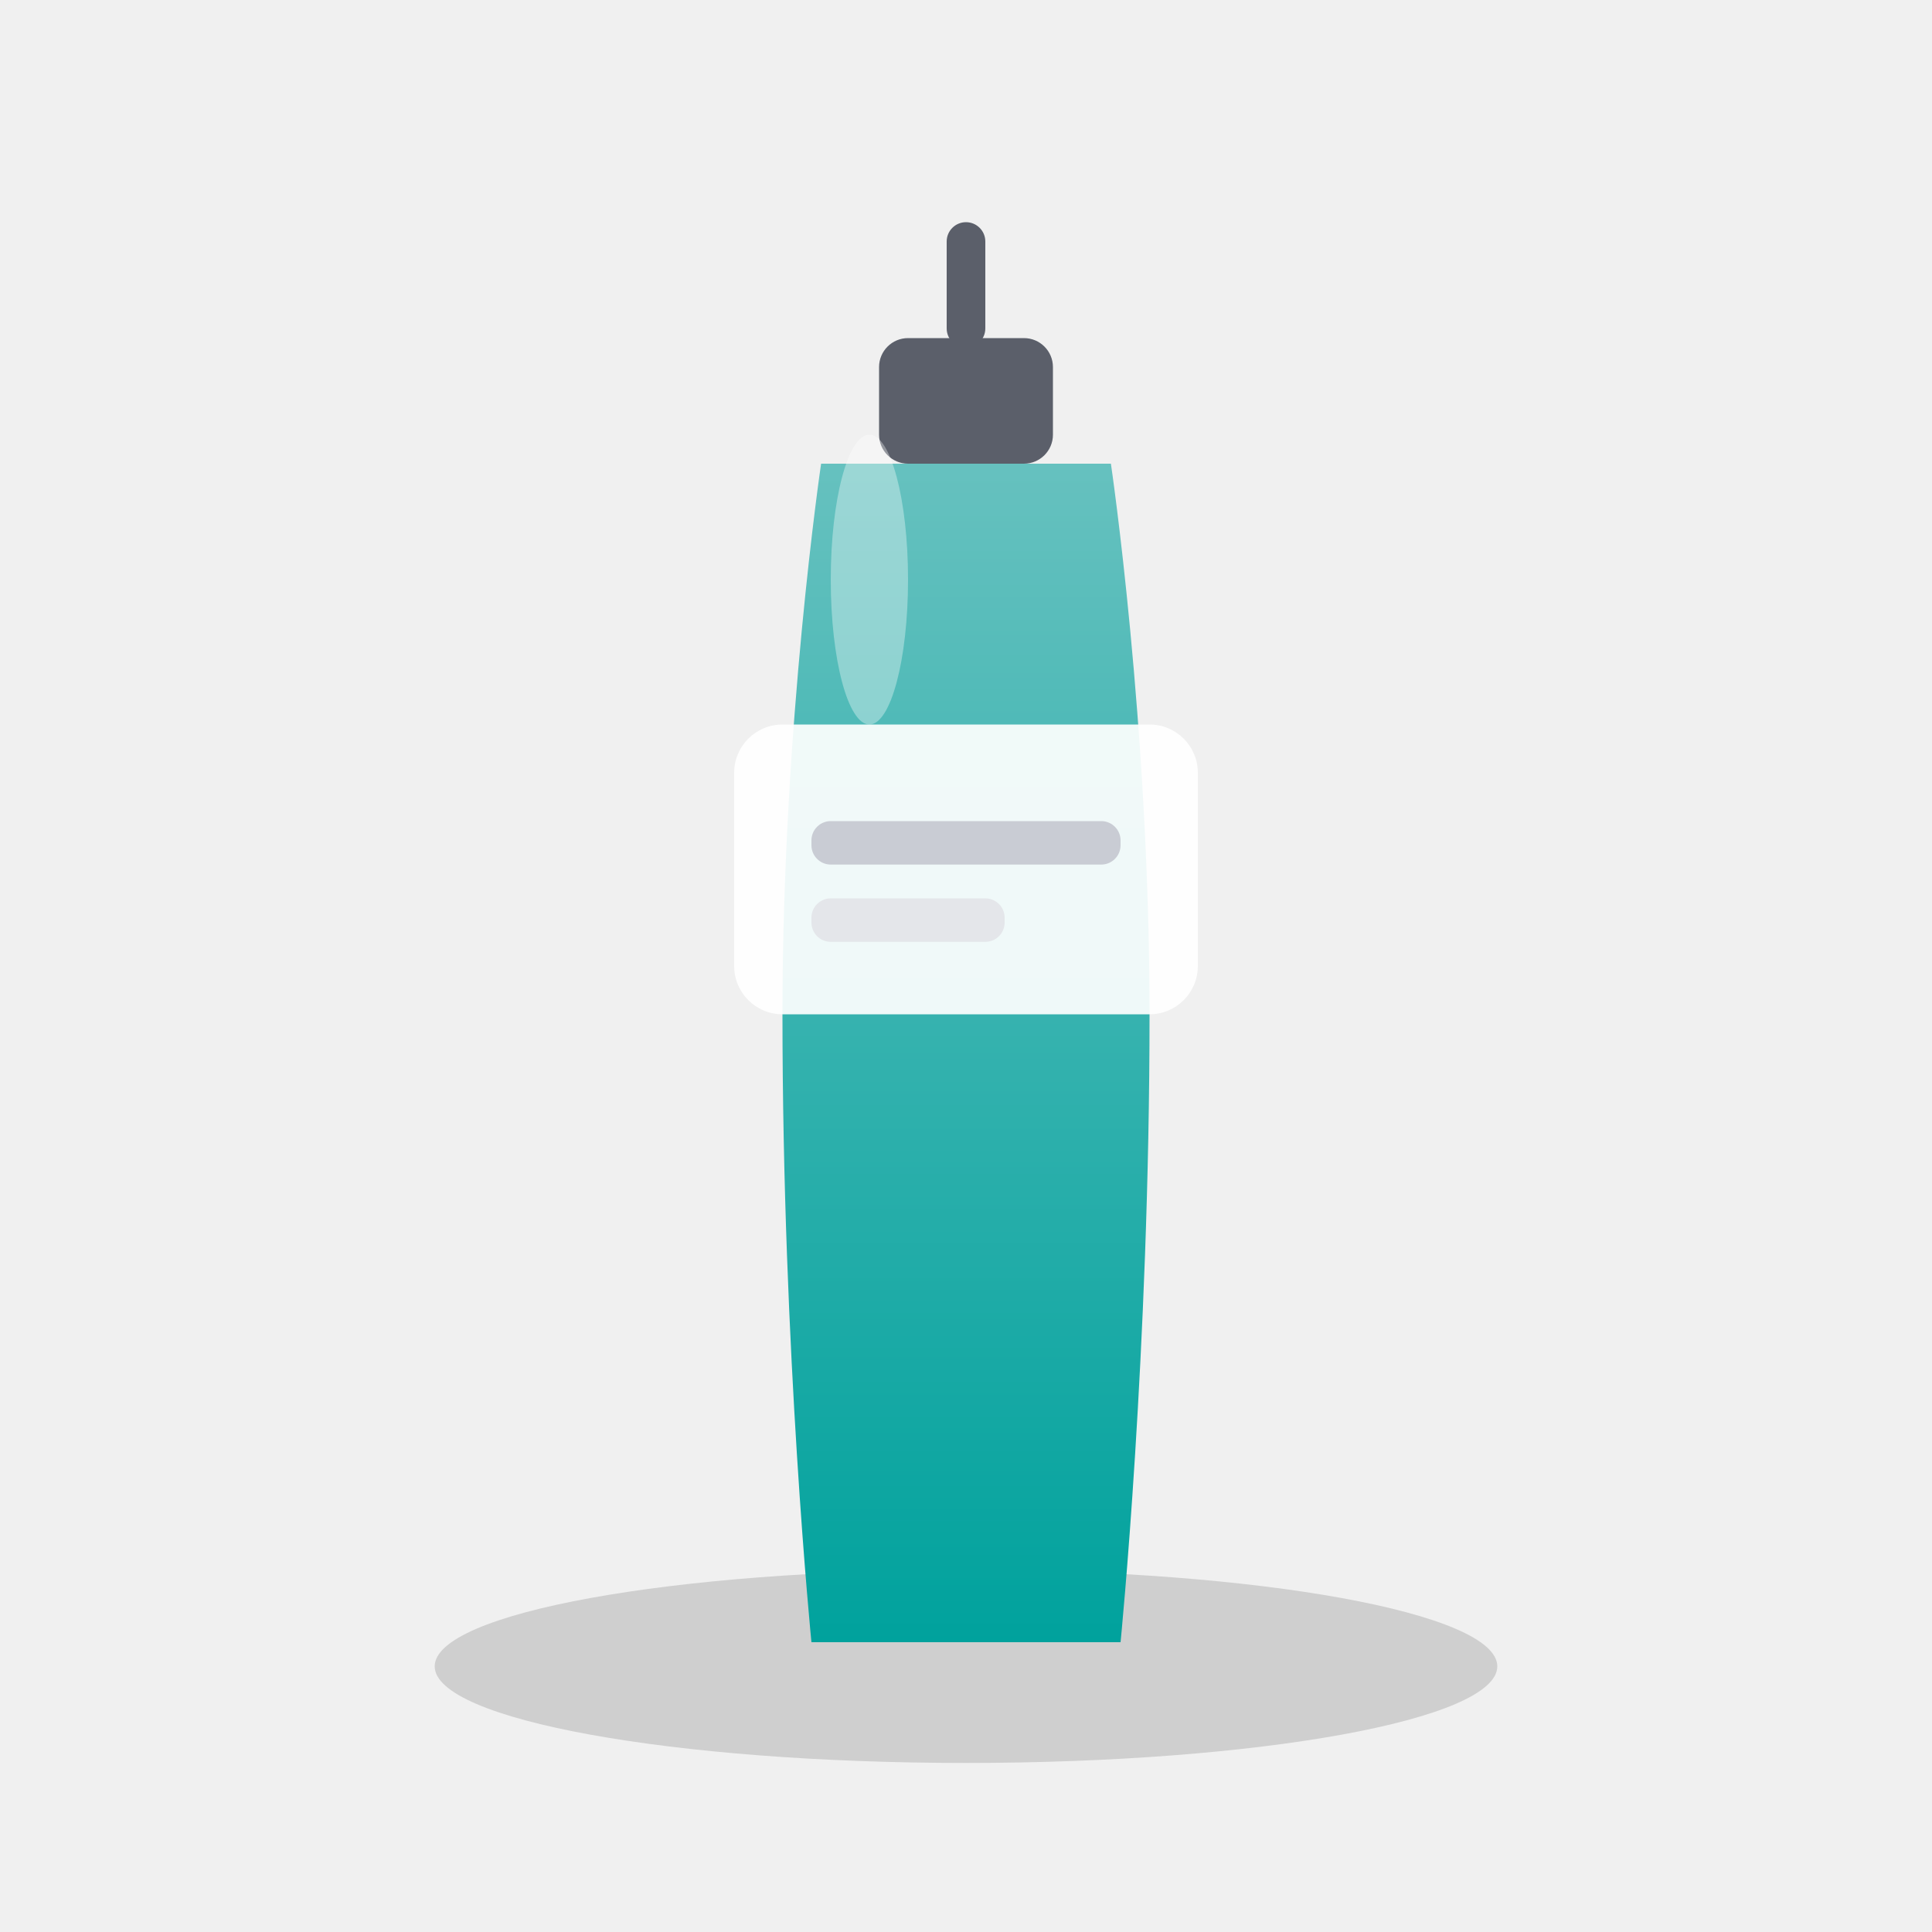
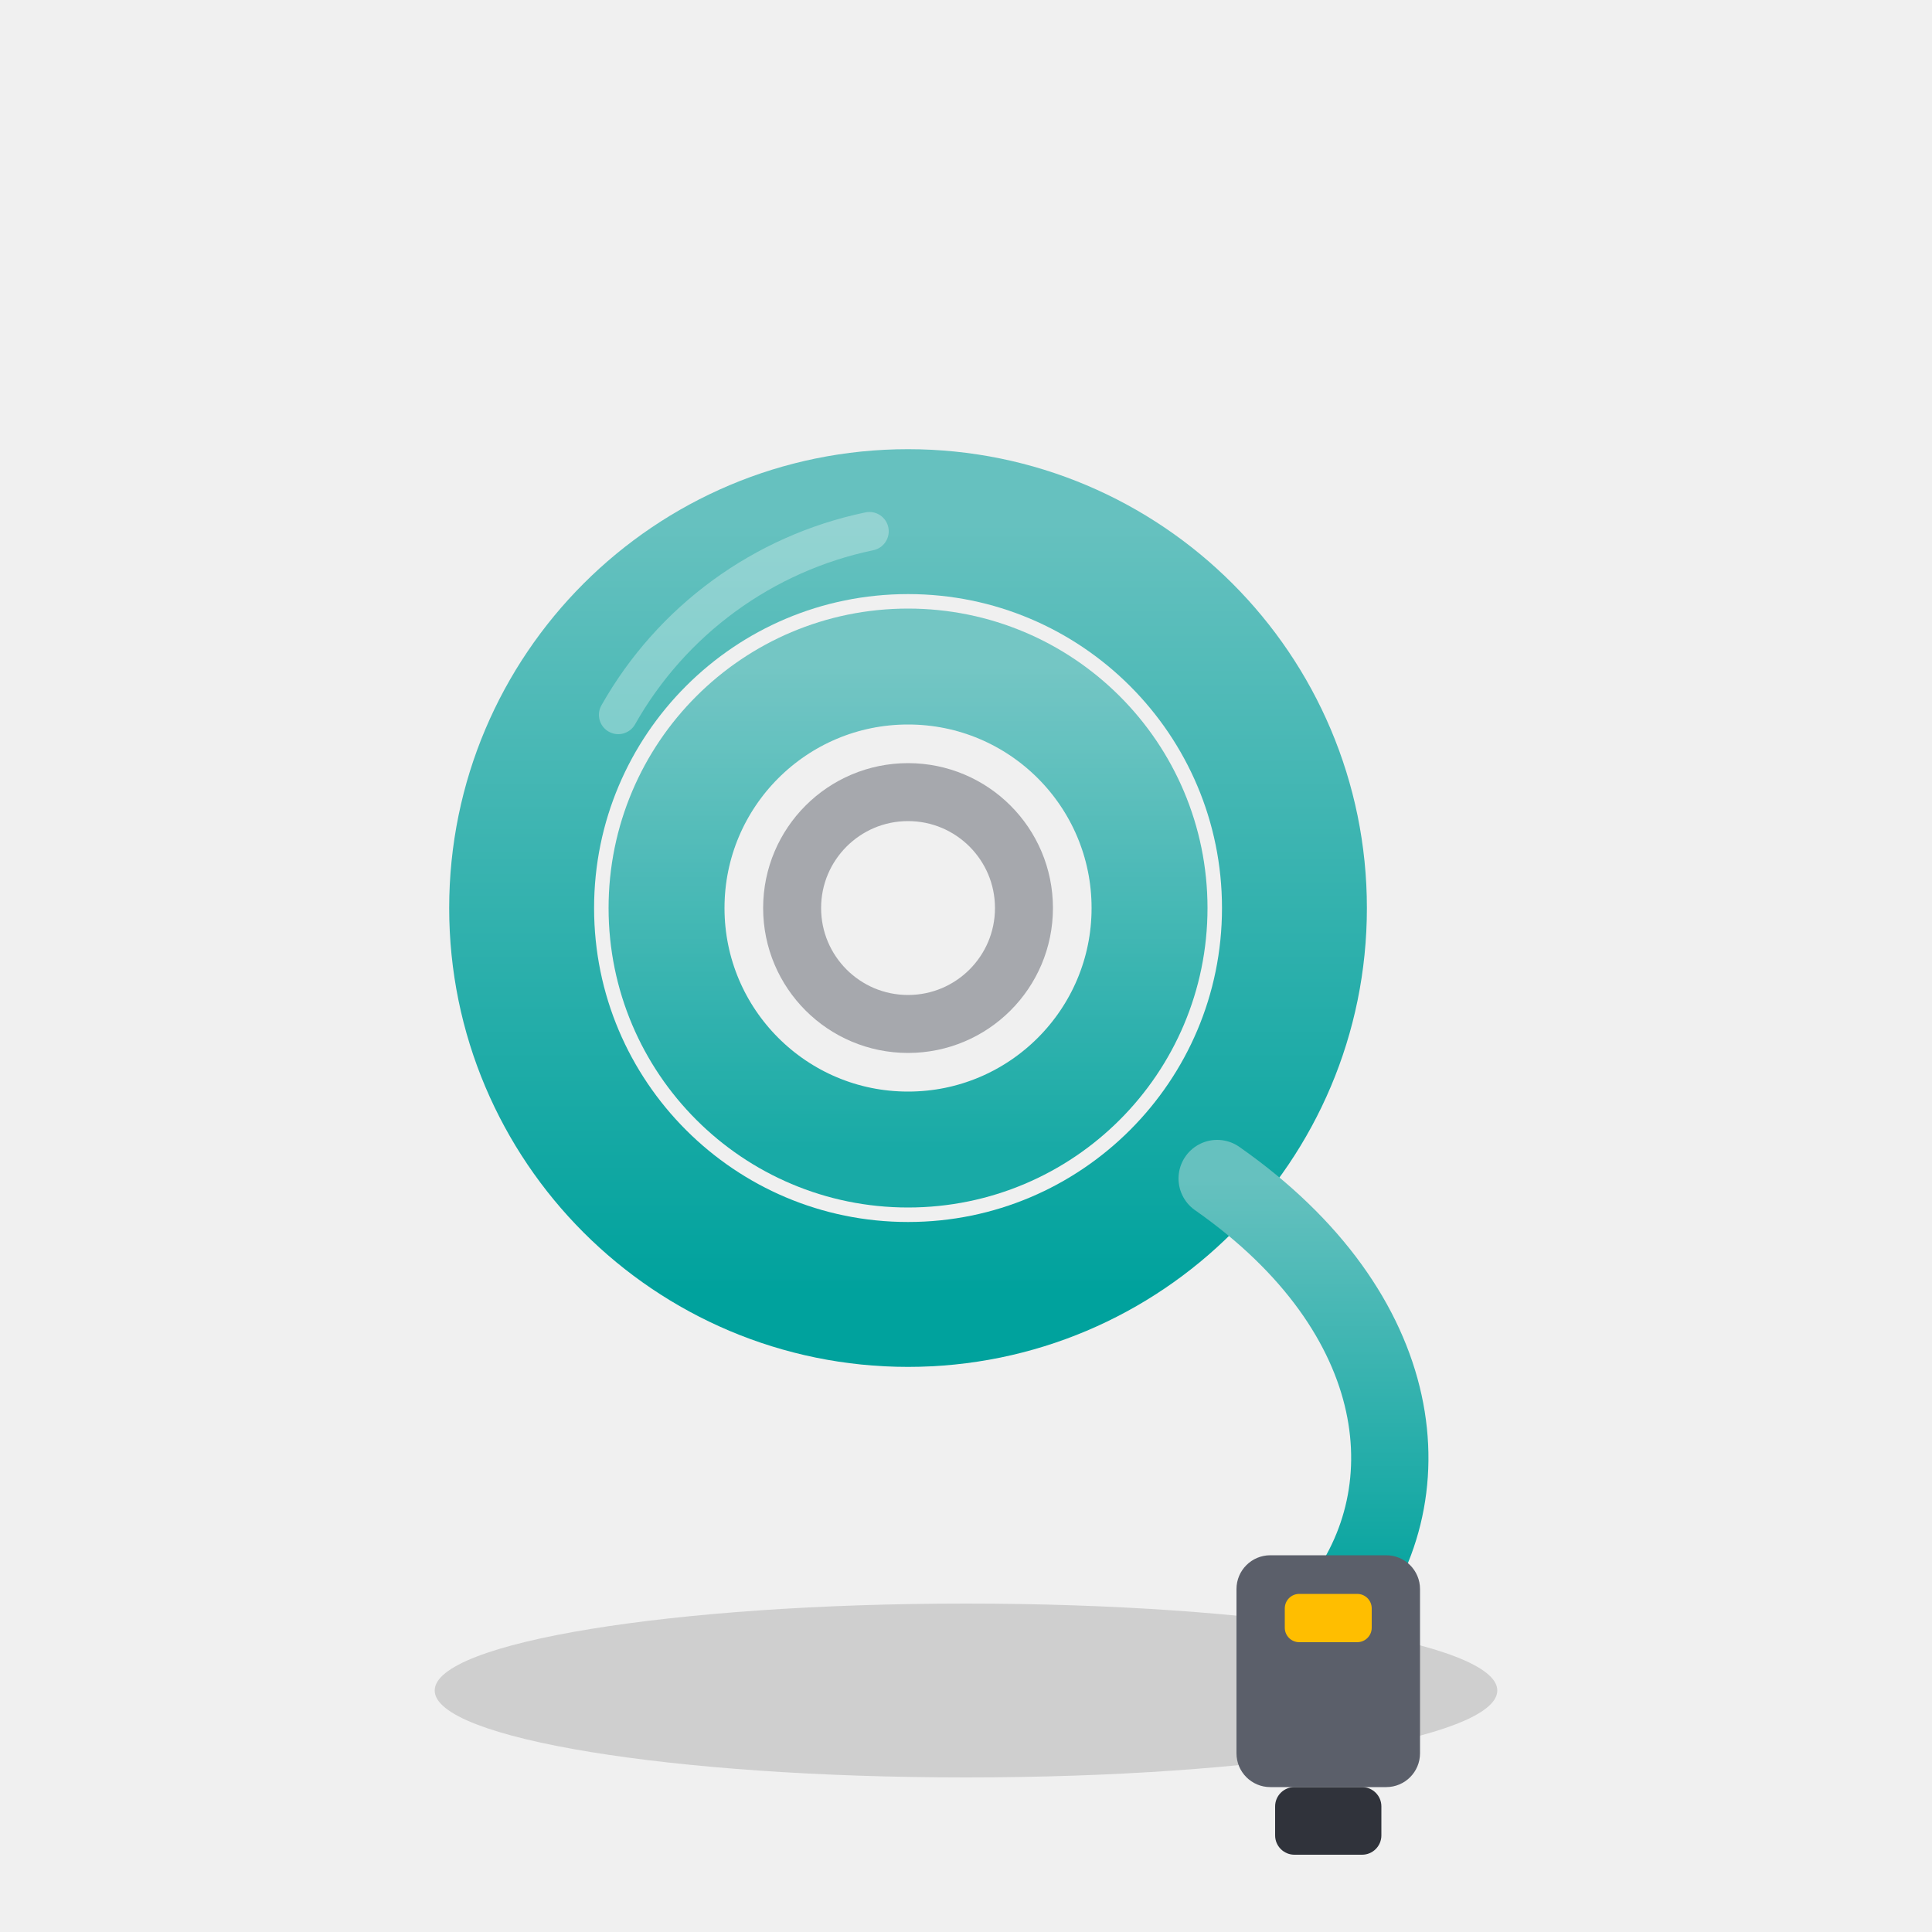
<svg xmlns="http://www.w3.org/2000/svg" viewBox="0 0 400 400" width="400" height="400">
  <defs>
-     <linearGradient id="g-spray-prod-05" x1="0" y1="0" x2="0" y2="1">
+     <linearGradient id="g-cable-prod-05" x1="0" y1="0" x2="0" y2="1">
      <stop offset="0" stop-color="#66c1bf" />
      <stop offset="1" stop-color="#00a29d" />
    </linearGradient>
  </defs>
-   <ellipse cx="200" cy="345" rx="110" ry="20" fill="#000" opacity="0.14" />
-   <rect x="182" y="70" width="36" height="26" rx="6" fill="#5b5f6a" />
-   <rect x="196" y="46" width="8" height="26" rx="4" fill="#5b5f6a" />
-   <path d="M170 96 C170 96 162 150 162 210 C162 280 168 340 168 340 L232 340 C232 340 238 280 238 210 C238 150 230 96 230 96 Z" fill="url(#g-spray-prod-05)" />
-   <rect x="152" y="150" width="96" height="60" rx="10" fill="#ffffff" opacity="0.92" />
-   <rect x="168" y="170" width="64" height="9" rx="4" fill="#c9ccd4" />
-   <rect x="168" y="186" width="40" height="9" rx="4" fill="#e4e6ea" />
-   <ellipse cx="180" cy="120" rx="8" ry="30" fill="#fff" opacity="0.35" />
+   <ellipse cx="200" cy="350" rx="110" ry="18" fill="#000" opacity="0.14" />
+   <circle cx="188" cy="188" r="80" fill="none" stroke="url(#g-cable-prod-05)" stroke-width="30" />
+   <circle cx="188" cy="188" r="50" fill="none" stroke="url(#g-cable-prod-05)" stroke-width="24" opacity="0.9" />
+   <circle cx="188" cy="188" r="24" fill="none" stroke="#5b5f6a" stroke-width="12" opacity="0.5" />
+   <path d="M128 148 A78 78 0 0 1 180 110" fill="none" stroke="#ffffff" stroke-width="8" stroke-linecap="round" opacity="0.3" />
+   <path d="M252 244 C292 272 296 310 276 334" fill="none" stroke="url(#g-cable-prod-05)" stroke-width="16" stroke-linecap="round" />
+   <rect x="256" y="322" width="38" height="48" rx="7" fill="#5b5f6a" />
+   <rect x="266" y="330" width="18" height="10" rx="3" fill="#ffbe00" />
+   <rect x="264" y="370" width="22" height="14" rx="4" fill="#30333b" />
</svg>
